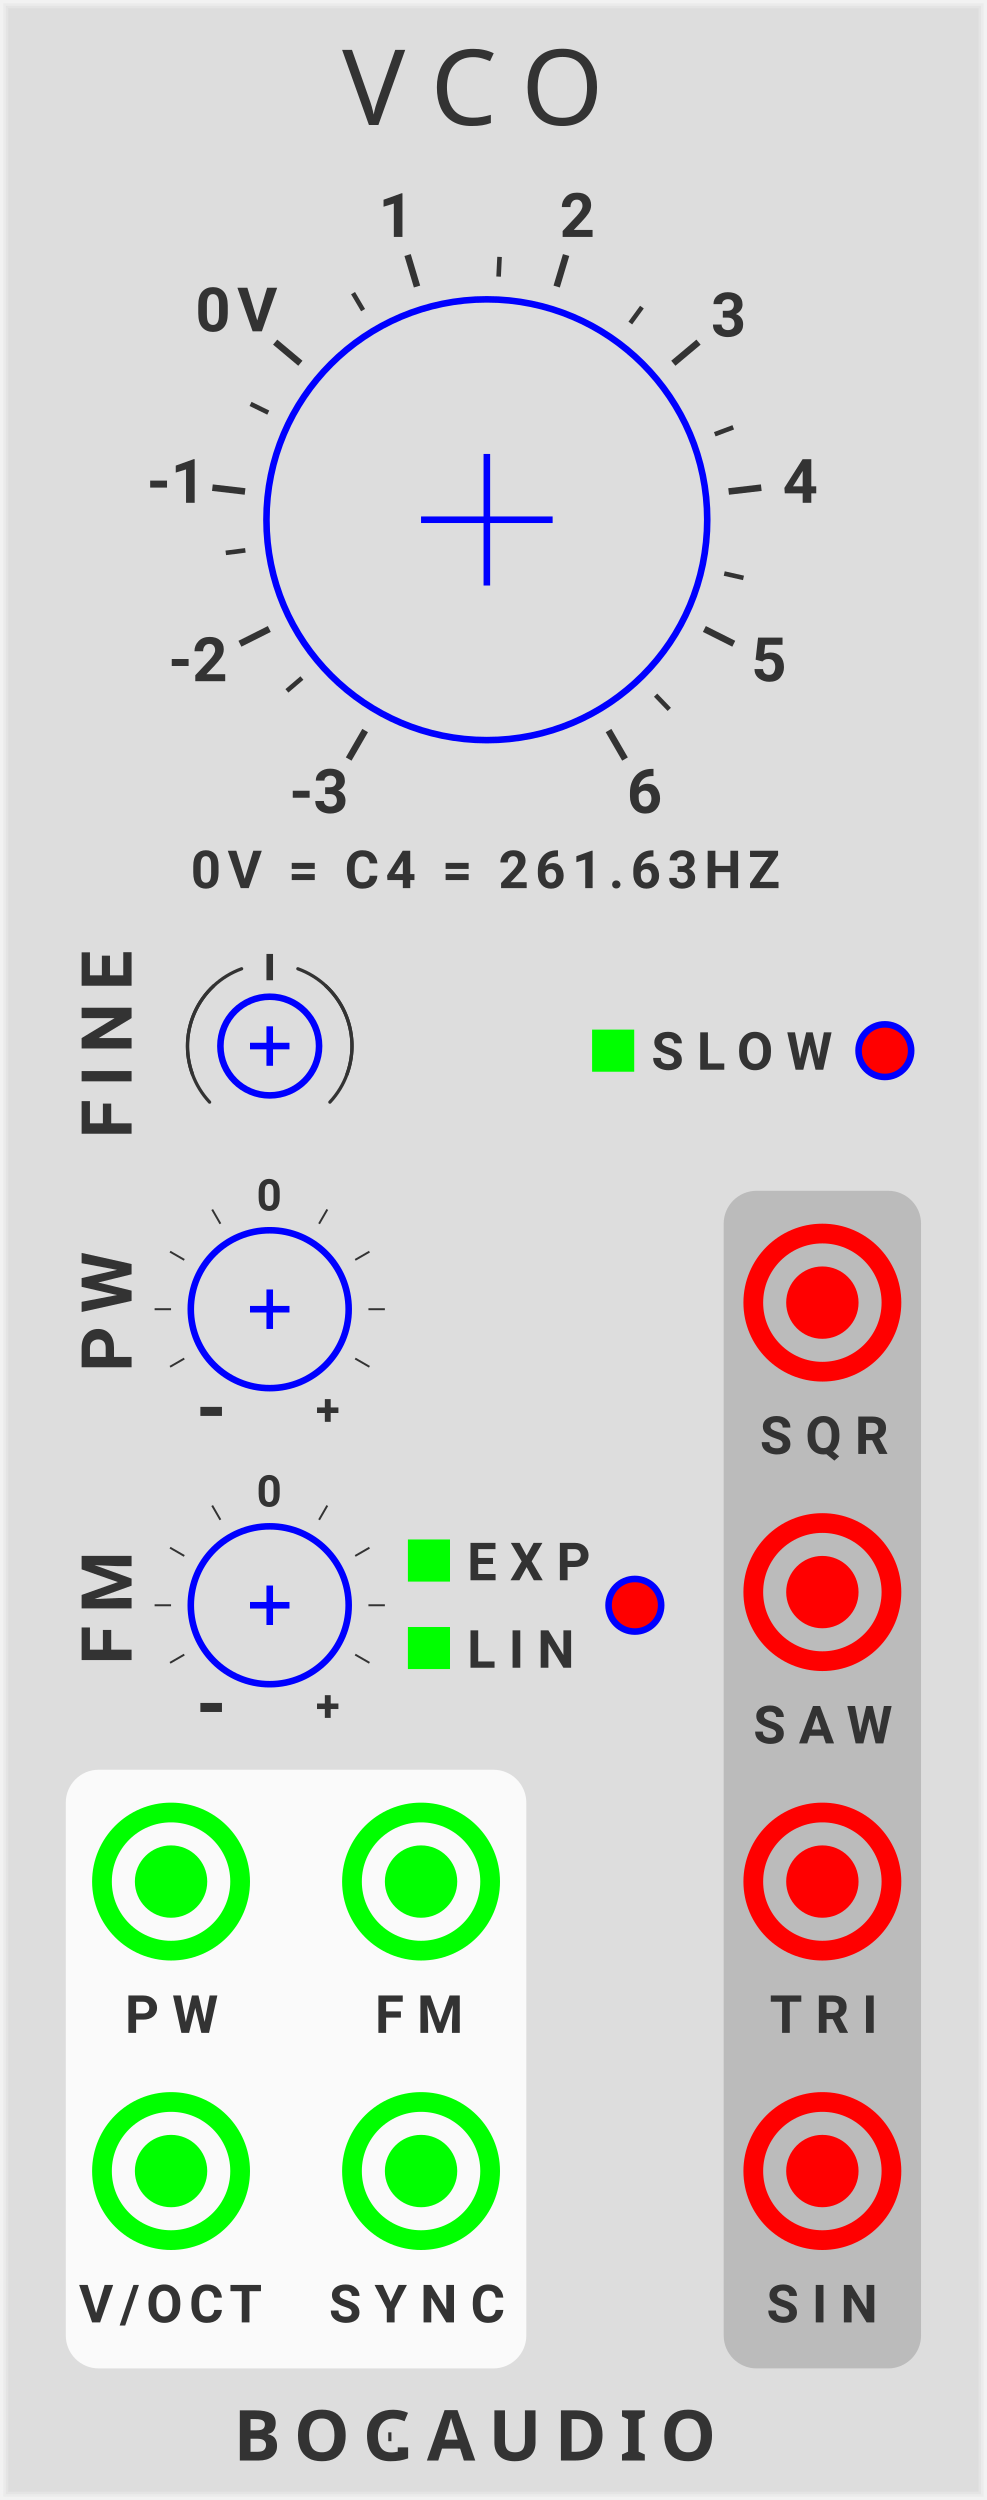
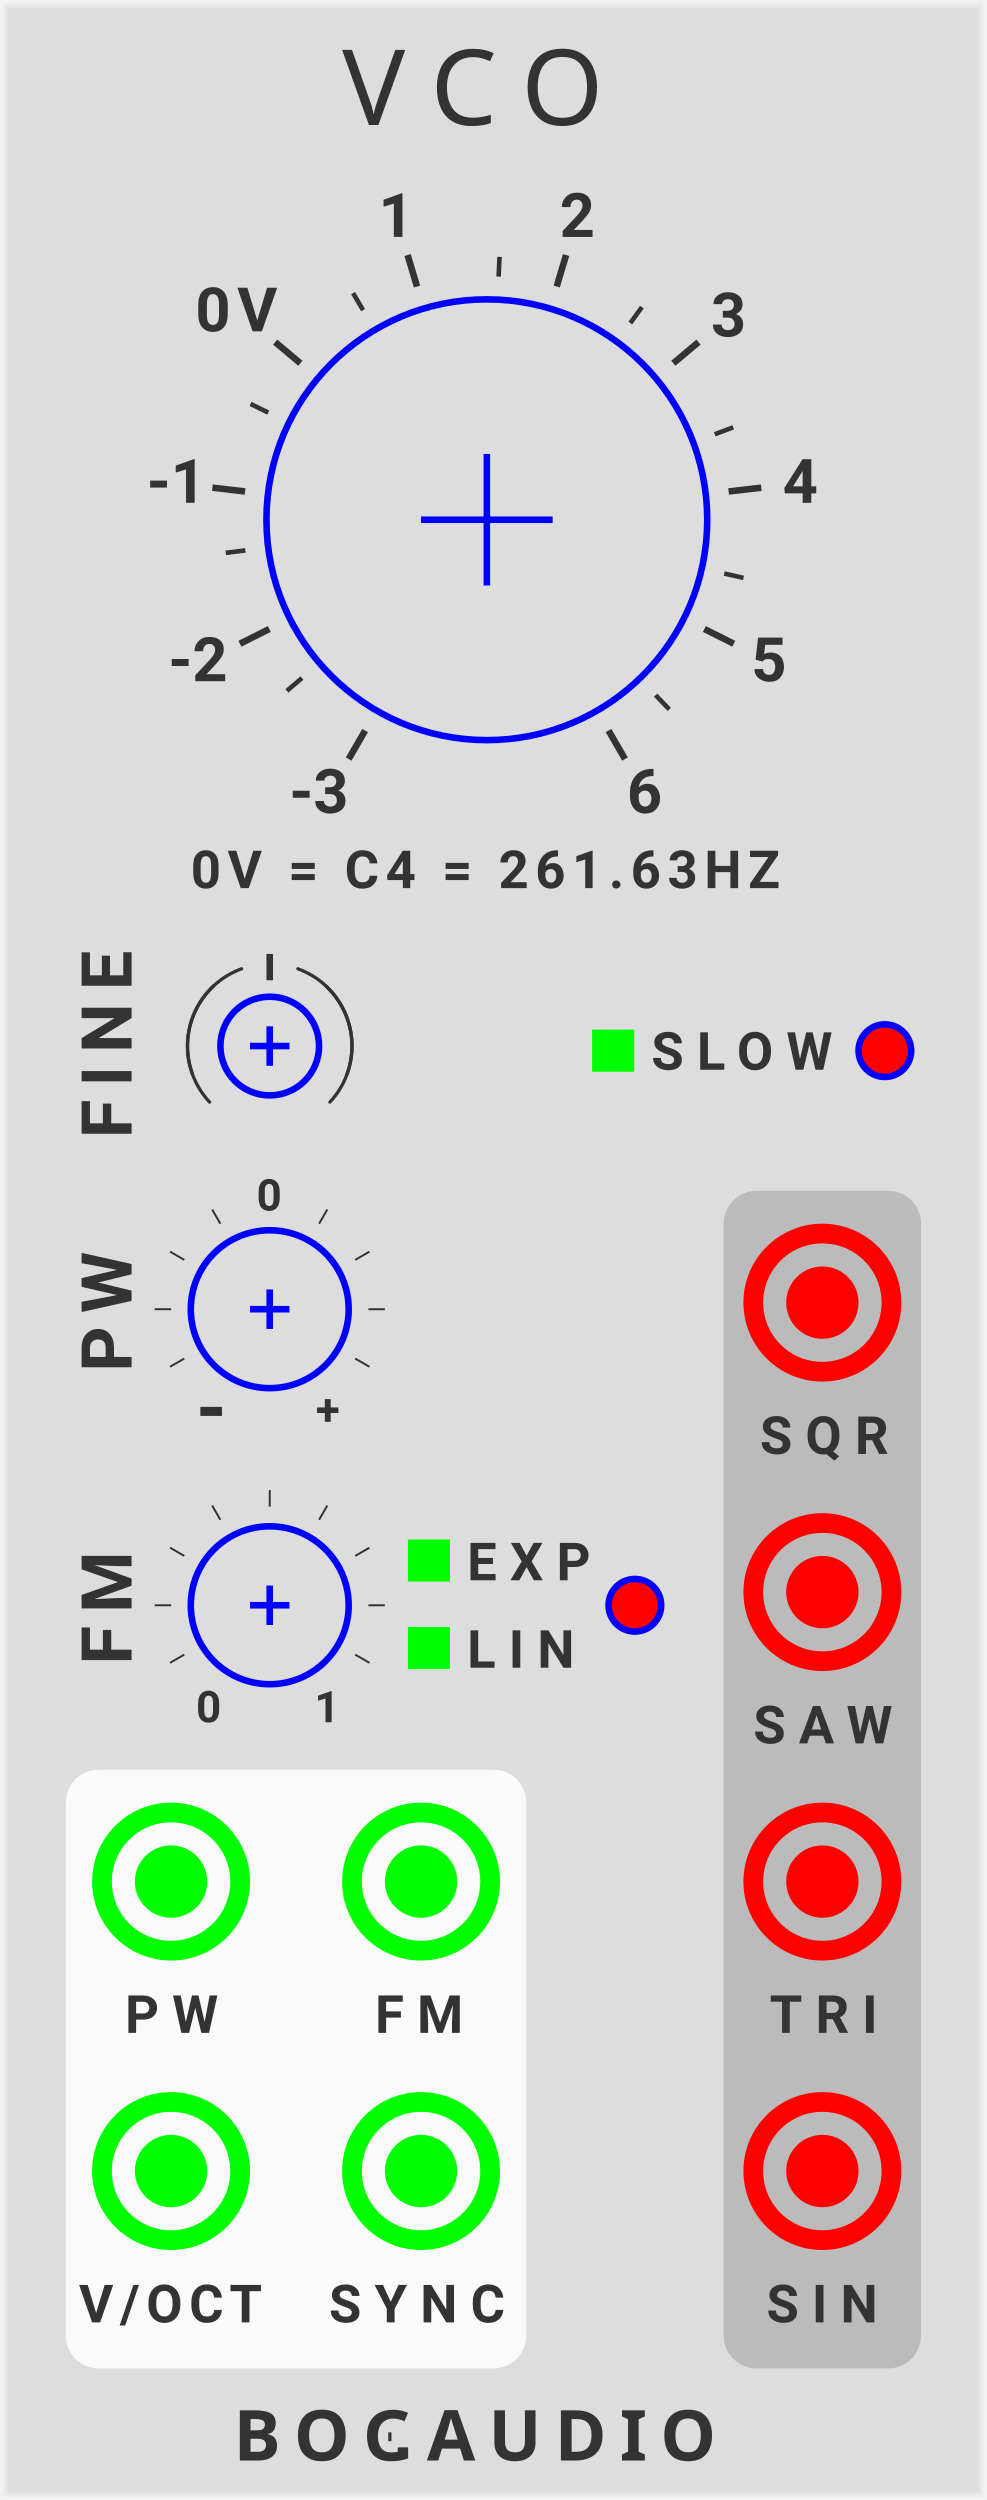
<svg xmlns="http://www.w3.org/2000/svg" xmlns:xlink="http://www.w3.org/1999/xlink" version="1.1" width="150" height="380" viewBox="0 0 150 380">
  <style>
    text {
      fill: #333;
      font-family: 'Roboto', sans-serif;
      font-weight: bold;
    }
    text.title {
      font-family: 'Comfortaa', sans-serif;
      font-weight: normal;
    }
    text.brand {
      font-family: 'Audiowide', sans-serif;
      font-weight: bold;
    }
  </style>
  <defs>
    <symbol id="knob-large" viewBox="0 0 68px 68px">
      <g transform="translate(34 34)">
        <polyline points="-10,0 10,0" stroke-width="1" stroke="#00f" />
        <polyline points="0,-10 0,10" stroke-width="1" stroke="#00f" />
        <circle cx="0" cy="0" r="33.5" stroke-width="1" stroke="#00f" fill="none" />
      </g>
    </symbol>
    <symbol id="knob-medium" viewBox="0 0 26px 26px">
      <g transform="translate(13 13)">
        <polyline points="-3,0 3,0" stroke-width="1" stroke="#00f" />
        <polyline points="0,-3 0,3" stroke-width="1" stroke="#00f" />
        <circle cx="0" cy="0" r="12" stroke-width="1" stroke="#00f" fill="none" />
      </g>
    </symbol>
    <symbol id="knob-smallest" viewBox="0 0 16px 16px">
      <g transform="translate(8 8)">
        <polyline points="-3,0 3,0" stroke-width="1" stroke="#00f" />
        <polyline points="0,-3 0,3" stroke-width="1" stroke="#00f" />
        <circle r="7.5" stroke-width="1" stroke="#00f" fill="none" />
      </g>
    </symbol>
    <symbol id="knobguide-frequency" viewBox="0 0 108px 108px">
      <g transform="translate(54 54)">
        <g transform="rotate(-240) translate(34 0)">
          <polyline points="0,0 5,0" stroke-width="1" stroke="#333" transform="translate(3 0)" />
          <text font-size="7.0pt" transform="translate(14 0) rotate(240) translate(-6 3)">-3</text>
        </g>
        <g transform="rotate(-220.56) translate(34 0)">
          <polyline points="0,0 3,0" stroke-width="0.7" stroke="#333" transform="translate(3 0)" />
        </g>
        <g transform="rotate(-206.667) translate(34 0)">
          <polyline points="0,0 5,0" stroke-width="1" stroke="#333" transform="translate(3 0)" />
          <text font-size="7.0pt" transform="translate(14 0) rotate(206.667) translate(-5.5 3)">-2</text>
        </g>
        <g transform="rotate(-187.23) translate(34 0)">
          <polyline points="0,0 3,0" stroke-width="0.7" stroke="#333" transform="translate(3 0)" />
        </g>
        <g transform="rotate(-173.333) translate(34 0)">
          <polyline points="0,0 5,0" stroke-width="1" stroke="#333" transform="translate(3 0)" />
          <text font-size="7.0pt" transform="translate(14 0) rotate(173.333) translate(-4 3)">-1</text>
        </g>
        <g transform="rotate(-153.89) translate(34 0)">
          <polyline points="0,0 3,0" stroke-width="0.7" stroke="#333" transform="translate(3 0)" />
        </g>
        <g transform="rotate(-140) translate(34 0)">
          <polyline points="0,0 5,0" stroke-width="1" stroke="#333" transform="translate(3 0)" />
          <text font-size="7.0pt" letter-spacing="1px" transform="translate(16 0) rotate(140) translate(-6 3.5)">0V</text>
        </g>
        <g transform="rotate(-120.56) translate(34 0)">
          <polyline points="0,0 3,0" stroke-width="0.7" stroke="#333" transform="translate(3 0)" />
        </g>
        <g transform="rotate(-106.667) translate(34 0)">
          <polyline points="0,0 5,0" stroke-width="1" stroke="#333" transform="translate(3 0)" />
          <text font-size="7.0pt" transform="translate(14 0) rotate(106.667) translate(-2.7 3)">1</text>
        </g>
        <g transform="rotate(-87.23) translate(34 0)">
          <polyline points="0,0 3,0" stroke-width="0.7" stroke="#333" transform="translate(3 0)" />
        </g>
        <g transform="rotate(-73.33) translate(34 0)">
          <polyline points="0,0 5,0" stroke-width="1" stroke="#333" transform="translate(3 0)" />
          <text font-size="7.0pt" transform="translate(14 0) rotate(73.333) translate(-2.7 3)">2</text>
        </g>
        <g transform="rotate(-53.89) translate(34 0)">
          <polyline points="0,0 3,0" stroke-width="0.7" stroke="#333" transform="translate(3 0)" />
        </g>
        <g transform="rotate(-40) translate(34 0)">
          <polyline points="0,0 5,0" stroke-width="1" stroke="#333" transform="translate(3 0)" />
          <text font-size="7.0pt" transform="translate(14 0) rotate(40) translate(-2.7 3)">3</text>
        </g>
        <g transform="rotate(-20.56) translate(34 0)">
          <polyline points="0,0 3,0" stroke-width="0.7" stroke="#333" transform="translate(3 0)" />
        </g>
        <g transform="rotate(-6.667) translate(34 0)">
          <polyline points="0,0 5,0" stroke-width="1" stroke="#333" transform="translate(3 0)" />
          <text font-size="7.0pt" transform="translate(14 0) rotate(6.667) translate(-2.7 3)">4</text>
        </g>
        <g transform="rotate(12.77) translate(34 0)">
          <polyline points="0,0 3,0" stroke-width="0.7" stroke="#333" transform="translate(3 0)" />
        </g>
        <g transform="rotate(26.667) translate(34 0)">
          <polyline points="0,0 5,0" stroke-width="1" stroke="#333" transform="translate(3 0)" />
          <text font-size="7.0pt" transform="translate(14 0) rotate(-26.667) translate(-2.7 3)">5</text>
        </g>
        <g transform="rotate(46.11) translate(34 0)">
          <polyline points="0,0 3,0" stroke-width="0.7" stroke="#333" transform="translate(3 0)" />
        </g>
        <g transform="rotate(60) translate(34 0)">
          <polyline points="0,0 5,0" stroke-width="1" stroke="#333" transform="translate(3 0)" />
          <text font-size="7.0pt" transform="translate(14 0) rotate(-60) translate(-2.7 3)">6</text>
        </g>
      </g>
    </symbol>
    <symbol id="knobguide-attenuverter" viewBox="0 0 45px 45px">
      <g transform="translate(22.5 22.5)">
        <g transform="rotate(-240) translate(15 0)">
          <text font-size="9.0pt" transform="translate(3 0) rotate(240) translate(-2.2 3.6)">-</text>
        </g>
        <g transform="rotate(-210) translate(15 0)">
          <polyline points="0,0 2.5,0" stroke-width="0.3" stroke="#333" />
        </g>
        <g transform="rotate(-180) translate(15 0)">
          <polyline points="0,0 2.5,0" stroke-width="0.3" stroke="#333" />
        </g>
        <g transform="rotate(-150) translate(15 0)">
          <polyline points="0,0 2.5,0" stroke-width="0.3" stroke="#333" />
        </g>
        <g transform="rotate(-120) translate(15 0)">
          <polyline points="0,0 2.5,0" stroke-width="0.3" stroke="#333" />
        </g>
        <g transform="rotate(-90) translate(15 0)">
          <text font-size="5.0pt" transform="translate(2 0) rotate(90) translate(-2 2)">0</text>
        </g>
        <g transform="rotate(-60) translate(15 0)">
          <polyline points="0,0 2.5,0" stroke-width="0.3" stroke="#333" />
        </g>
        <g transform="rotate(-30) translate(15 0)">
          <polyline points="0,0 2.5,0" stroke-width="0.3" stroke="#333" />
        </g>
        <g transform="rotate(0) translate(15 0)">
          <polyline points="0,0 2.5,0" stroke-width="0.3" stroke="#333" />
        </g>
        <g transform="rotate(30) translate(15 0)">
          <polyline points="0,0 2.5,0" stroke-width="0.3" stroke="#333" />
        </g>
        <g transform="rotate(60) translate(15 0)">
          <text font-size="5.0pt" transform="translate(3 0) rotate(-60) translate(-2 2)">+</text>
        </g>
      </g>
    </symbol>
+     <symbol id="knobguide-fm" viewBox="0 0 45px 45px">
+       <g transform="translate(22.5 22.5)">
+         <g transform="rotate(-240) translate(15 0)">
+           <text font-size="5.0pt" transform="translate(3 0) rotate(240) translate(-2.2 2.2)">0</text>
+         </g>
+         <g transform="rotate(-210) translate(15 0)">
+           <polyline points="0,0 2.5,0" stroke-width="0.3" stroke="#333" />
+         </g>
+         <g transform="rotate(-180) translate(15 0)">
+           <polyline points="0,0 2.5,0" stroke-width="0.3" stroke="#333" />
+         </g>
+         <g transform="rotate(-150) translate(15 0)">
+           <polyline points="0,0 2.5,0" stroke-width="0.3" stroke="#333" />
+         </g>
+         <g transform="rotate(-120) translate(15 0)">
+           <polyline points="0,0 2.5,0" stroke-width="0.3" stroke="#333" />
+         </g>
+         <g transform="rotate(-90) translate(15 0)">
+           <polyline points="0,0 2.5,0" stroke-width="0.3" stroke="#333" />
+         </g>
+         <g transform="rotate(-60) translate(15 0)">
+           <polyline points="0,0 2.5,0" stroke-width="0.3" stroke="#333" />
+         </g>
+         <g transform="rotate(-30) translate(15 0)">
+           <polyline points="0,0 2.5,0" stroke-width="0.3" stroke="#333" />
+         </g>
+         <g transform="rotate(0) translate(15 0)">
+           <polyline points="0,0 2.5,0" stroke-width="0.3" stroke="#333" />
+         </g>
+         <g transform="rotate(30) translate(15 0)">
+           <polyline points="0,0 2.5,0" stroke-width="0.3" stroke="#333" />
+         </g>
+         <g transform="rotate(60) translate(15 0)">
+           <text font-size="5.0pt" transform="translate(3 0) rotate(-60) translate(-2.2 2.2)">1</text>
+         </g>
+       </g>
+     </symbol>
    <symbol id="knobguide-centertick" viewBox="0 0 40px 40px">
      <g transform="translate(20 20)">
        <g transform="rotate(-90) translate(10 0)">
          <polyline points="0,0 4,0" stroke-width="1" stroke="#333" />
        </g>
        <path d="M 0 -12.5 A 12.5 12.5 0 0 1 12.5 0" stroke="#333" stroke-width="0.5" stroke-linecap="round" fill="none" transform="rotate(20)" />
        <path d="M 0 -12.5 A 12.5 12.5 0 0 1 12.5 0" stroke="#333" stroke-width="0.5" stroke-linecap="round" fill="none" transform="rotate(43)" />
        <path d="M 0 -12.5 A 12.5 12.5 0 0 0 -12.5 0" stroke="#333" stroke-width="0.5" stroke-linecap="round" fill="none" transform="rotate(-20)" />
        <path d="M 0 -12.5 A 12.5 12.5 0 0 0 -12.5 0" stroke="#333" stroke-width="0.5" stroke-linecap="round" fill="none" transform="rotate(-43)" />
      </g>
    </symbol>
    <symbol id="input" viewBox="0 0 24px 24px">
      <g transform="translate(12 12)">
        <circle cx="0" cy="0" r="5" stroke-width="1" stroke="#0f0" fill="#0f0" />
        <circle cx="0" cy="0" r="10.5" stroke-width="3" stroke="#0f0" fill="none" />
      </g>
    </symbol>
    <symbol id="output" viewBox="0 0 24px 24px">
      <g transform="translate(12 12)">
        <circle cx="0" cy="0" r="5" stroke-width="1" stroke="#f00" fill="#f00" />
        <circle cx="0" cy="0" r="10.5" stroke-width="3" stroke="#f00" fill="none" />
      </g>
    </symbol>
    <symbol id="button-small" viewBox="0 0 9px 9px">
      <g transform="translate(4.5 4.5)">
        <circle r="4" stroke-width="1" stroke="#00f" fill="#f00" />
      </g>
    </symbol>
    <symbol id="light-small" viewBox="0 0 6.4px 6.4px">
      <rect width="6.4" height="6.4" fill="#0f0" />
    </symbol>
  </defs>
  <rect width="100%" height="100%" fill="#ddd" />
  <polyline points="1,1 149,1 149,379 1,379 1,1" stroke="#e4e4e4" stroke-width="0.5" fill="none" />
  <polyline points="0.5,0.5 149.5,0.5 149.5,379.5 0.5,379.5 0.5,0.5" stroke="#ebebeb" stroke-width="0.8" fill="none" />
  <polyline points="0,0 150,0 150,380 0,380 0,0" stroke="#f2f2f2" stroke-width="1" fill="none" />
  <text class="title" x="52" y="19" font-size="12pt" letter-spacing="4px">VCO</text>
  <g transform="translate(35.5 374)">
    <text class="brand" font-size="8pt" letter-spacing="2px">BOGAUDIO</text>
    <rect width="3.0" height="3" fill="#ddd" transform="translate(24 -5)" />
  </g>
  <g transform="translate(20 25)">
    <use id="FREQUENCY_PARAM" xlink:href="#knob-large" transform="translate(20 20)" />
  </g>
  <use xlink:href="#knobguide-frequency" transform="translate(20 25)" />
  <text font-size="6pt" letter-spacing="1px" transform="translate(29 135)">0V = C4 = 261.63HZ</text>
  <g transform="translate(20 151)">
    <text font-size="8pt" letter-spacing="2px" transform="translate(0 22) rotate(270)">FINE</text>
    <use id="FINE_PARAM" xlink:href="#knob-smallest" transform="translate(13 0)" />
  </g>
  <use xlink:href="#knobguide-centertick" transform="translate(21 139)" />
  <g transform="translate(90 156.5)">
    <use id="SLOW_PARAM" xlink:href="#button-small" transform="translate(40 -1.3)" />
    <use id="SLOW_LIGHT" xlink:href="#light-small" transform="translate(0 0)" />
    <text font-size="6pt" letter-spacing="2px" transform="translate(9 6.1)">SLOW</text>
  </g>
  <g transform="translate(10 186)">
    <g transform="translate(0 0)">
      <text font-size="8pt" letter-spacing="2px" transform="translate(10 22.5) rotate(270)">PW</text>
      <use id="PW_PARAM" xlink:href="#knob-medium" transform="translate(18 0)" />
    </g>
  </g>
  <use xlink:href="#knobguide-attenuverter" transform="translate(18.5 176.5)" />
  <g transform="translate(10 231)">
    <g transform="translate(0 0)">
      <text font-size="8pt" letter-spacing="2px" transform="translate(10 22) rotate(270)">FM</text>
      <use id="FM_PARAM" xlink:href="#knob-medium" transform="translate(18 0)" />
    </g>
    <g transform="translate(52 1)">
      <use id="FM_TYPE_PARAM" xlink:href="#button-small" transform="translate(30 7.5)" />
      <g transform="translate(0 2)">
        <use id="FM_EXP_LIGHT" xlink:href="#light-small" transform="translate(0 0)" />
        <text font-size="6pt" letter-spacing="2px" transform="translate(9 6.2)">EXP</text>
      </g>
      <g transform="translate(0 15.3)">
        <use id="FM_LIN_LIGHT" xlink:href="#light-small" transform="translate(0 0)" />
        <text font-size="6pt" letter-spacing="2px" transform="translate(9 6.2)">LIN</text>
      </g>
    </g>
  </g>
-   <use xlink:href="#knobguide-attenuverter" transform="translate(18.5 221.5)" />
+   <use xlink:href="#knobguide-fm" transform="translate(18.5 221.5)" />
  <g transform="translate(0 313)">
    <rect width="70" height="91" rx="5" fill="#fafafa" transform="translate(10 -44)" />
    <g transform="translate(10 0)">
      <use id="PITCH_INPUT" xlink:href="#input" transform="translate(4 5)" />
      <text font-size="6pt" letter-spacing="1px" transform="translate(2 40)">V/OCT</text>
    </g>
    <g transform="translate(50 0)">
      <use id="SYNC_INPUT" xlink:href="#input" transform="translate(2 5)" />
      <text font-size="6pt" letter-spacing="2px" transform="translate(0 40)">SYNC</text>
    </g>
    <g transform="translate(10 -44)">
      <use id="PW_INPUT" xlink:href="#input" transform="translate(4 5)" />
      <text font-size="6pt" letter-spacing="2px" transform="translate(9 40)">PW</text>
    </g>
    <g transform="translate(50 -44)">
      <use id="FM_INPUT" xlink:href="#input" transform="translate(2 5)" />
      <text font-size="6pt" letter-spacing="2px" transform="translate(7 40)">FM</text>
    </g>
    <g transform="translate(110 0)">
      <g transform="translate(0 -132)">
        <rect width="30" height="179" rx="5" fill="#bbb" transform="translate(0 0)" />
        <use id="SQUARE_OUTPUT" xlink:href="#output" transform="translate(3 5)" />
        <text font-size="6pt" letter-spacing="2px" transform="translate(5.5 40)">SQR</text>
      </g>
      <g transform="translate(0 -88)">
        <use id="SAW_OUTPUT" xlink:href="#output" transform="translate(3 5)" />
        <text font-size="6pt" letter-spacing="2px" transform="translate(4.5 40)">SAW</text>
      </g>
      <g transform="translate(0 -44)">
        <use id="TRIANGLE_OUTPUT" xlink:href="#output" transform="translate(3 5)" />
        <text font-size="6pt" letter-spacing="2px" transform="translate(7 40)">TRI</text>
      </g>
      <g transform="translate(0 0)">
        <use id="SINE_OUTPUT" xlink:href="#output" transform="translate(3 5)" />
        <text font-size="6pt" letter-spacing="2px" transform="translate(6.5 40)">SIN</text>
      </g>
    </g>
  </g>
</svg>
